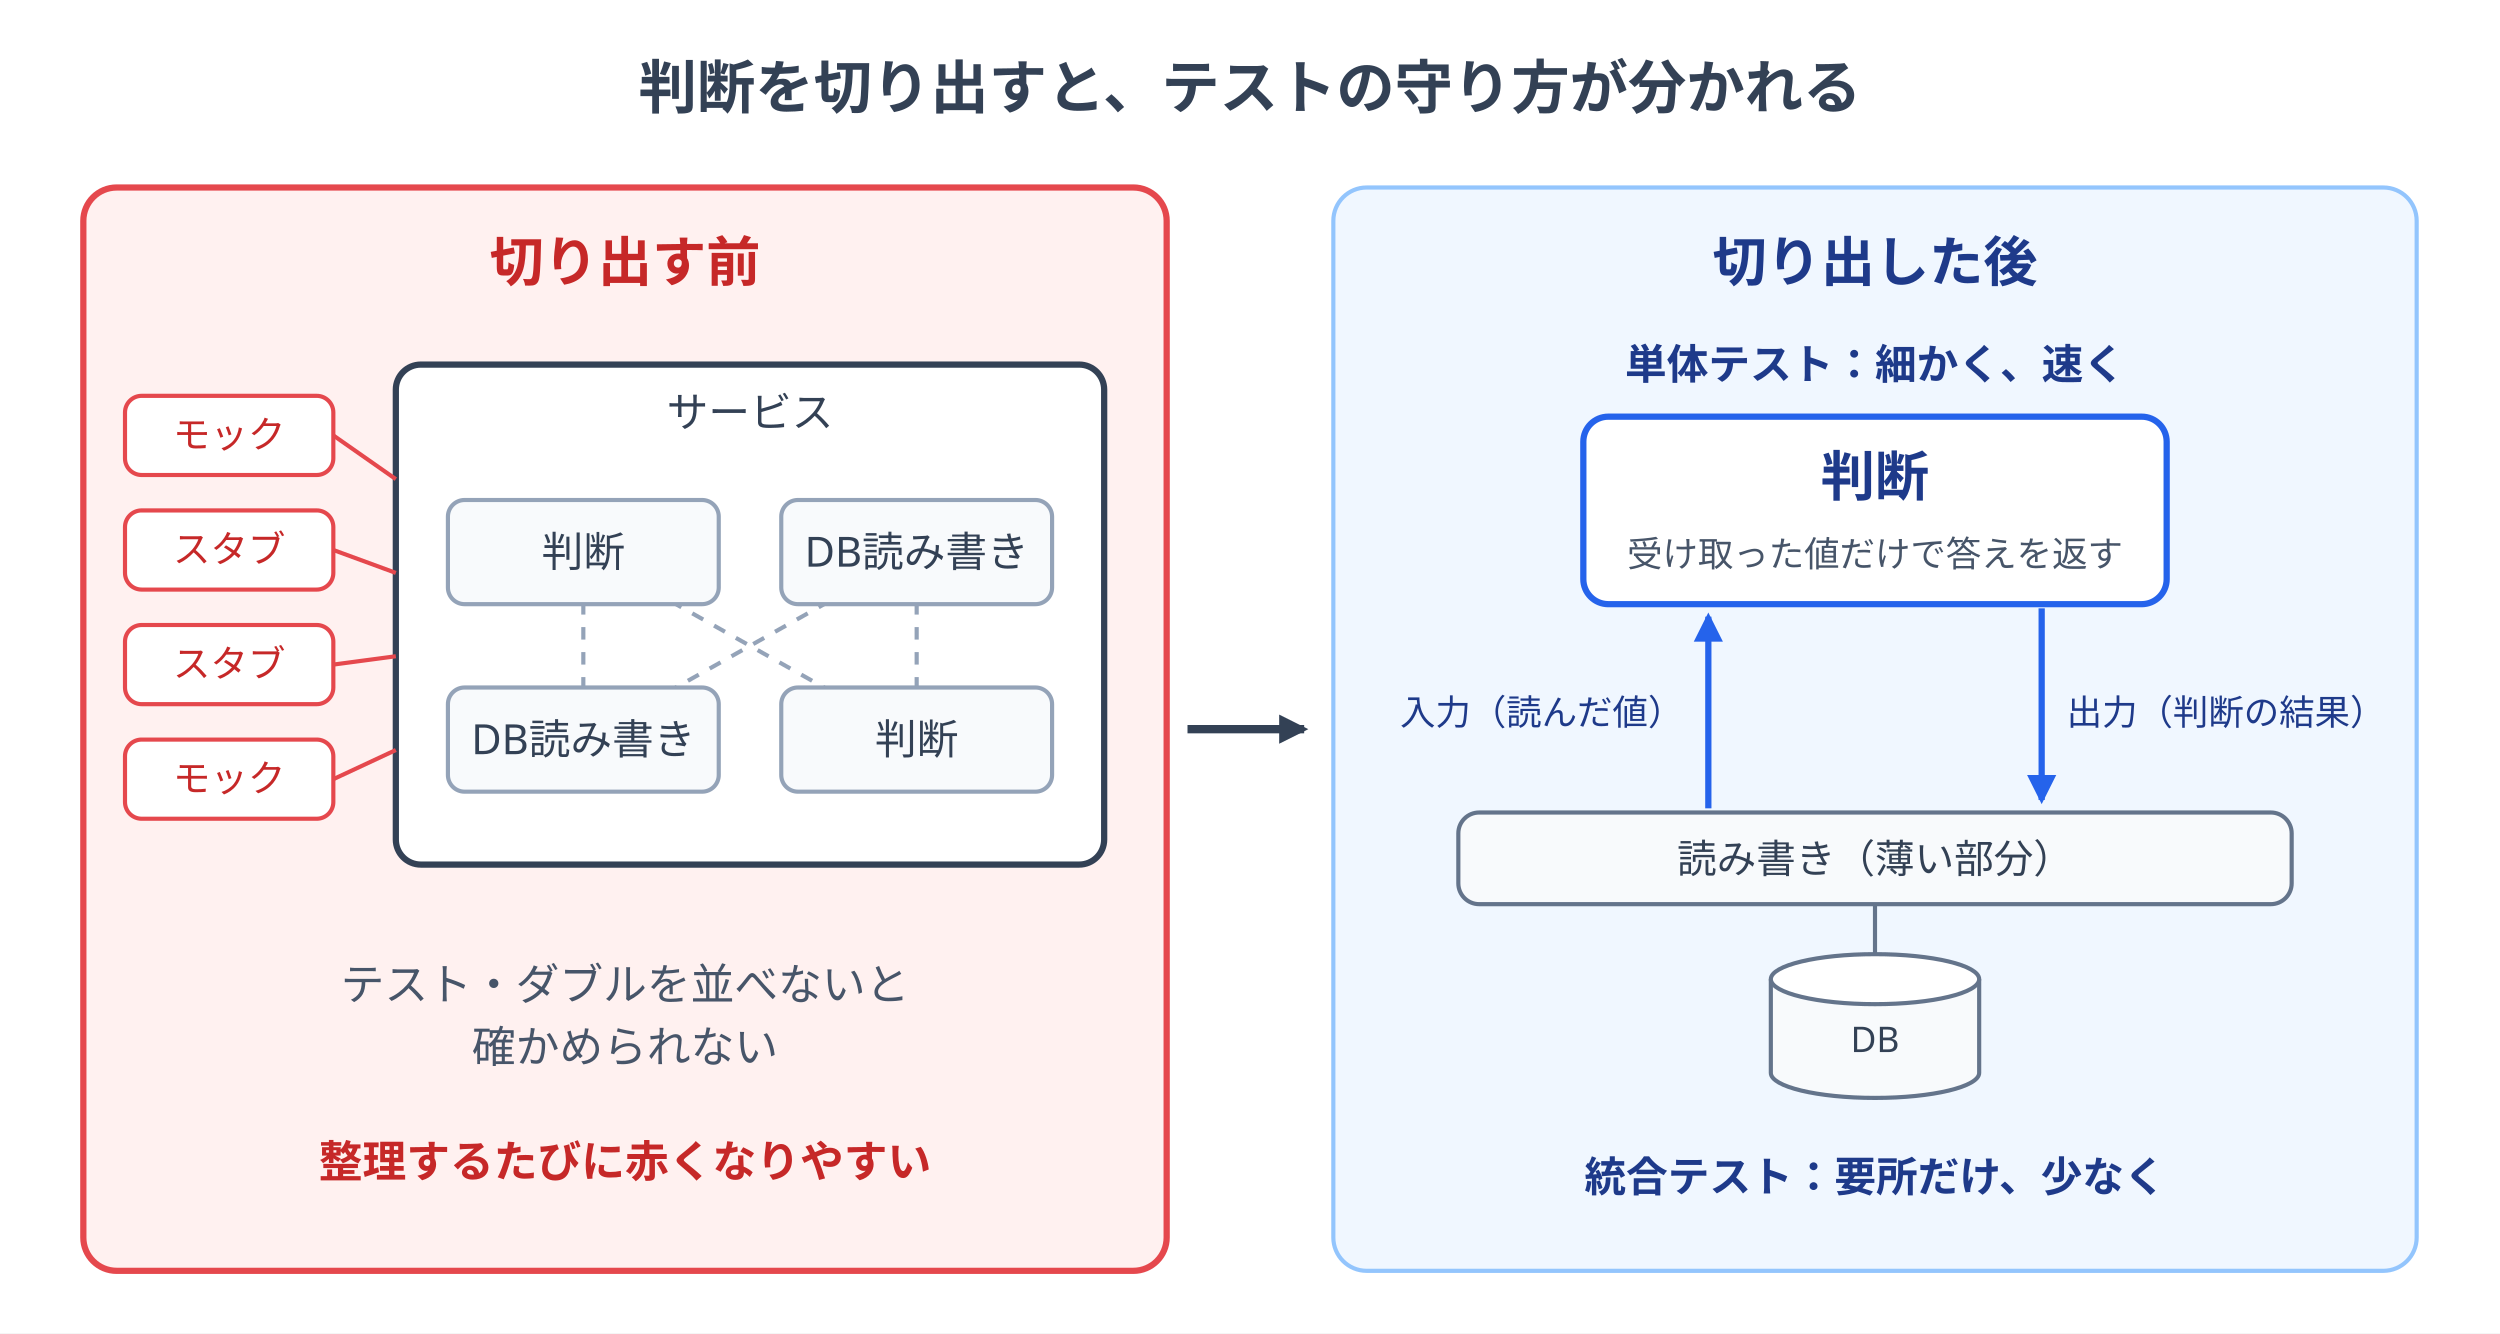
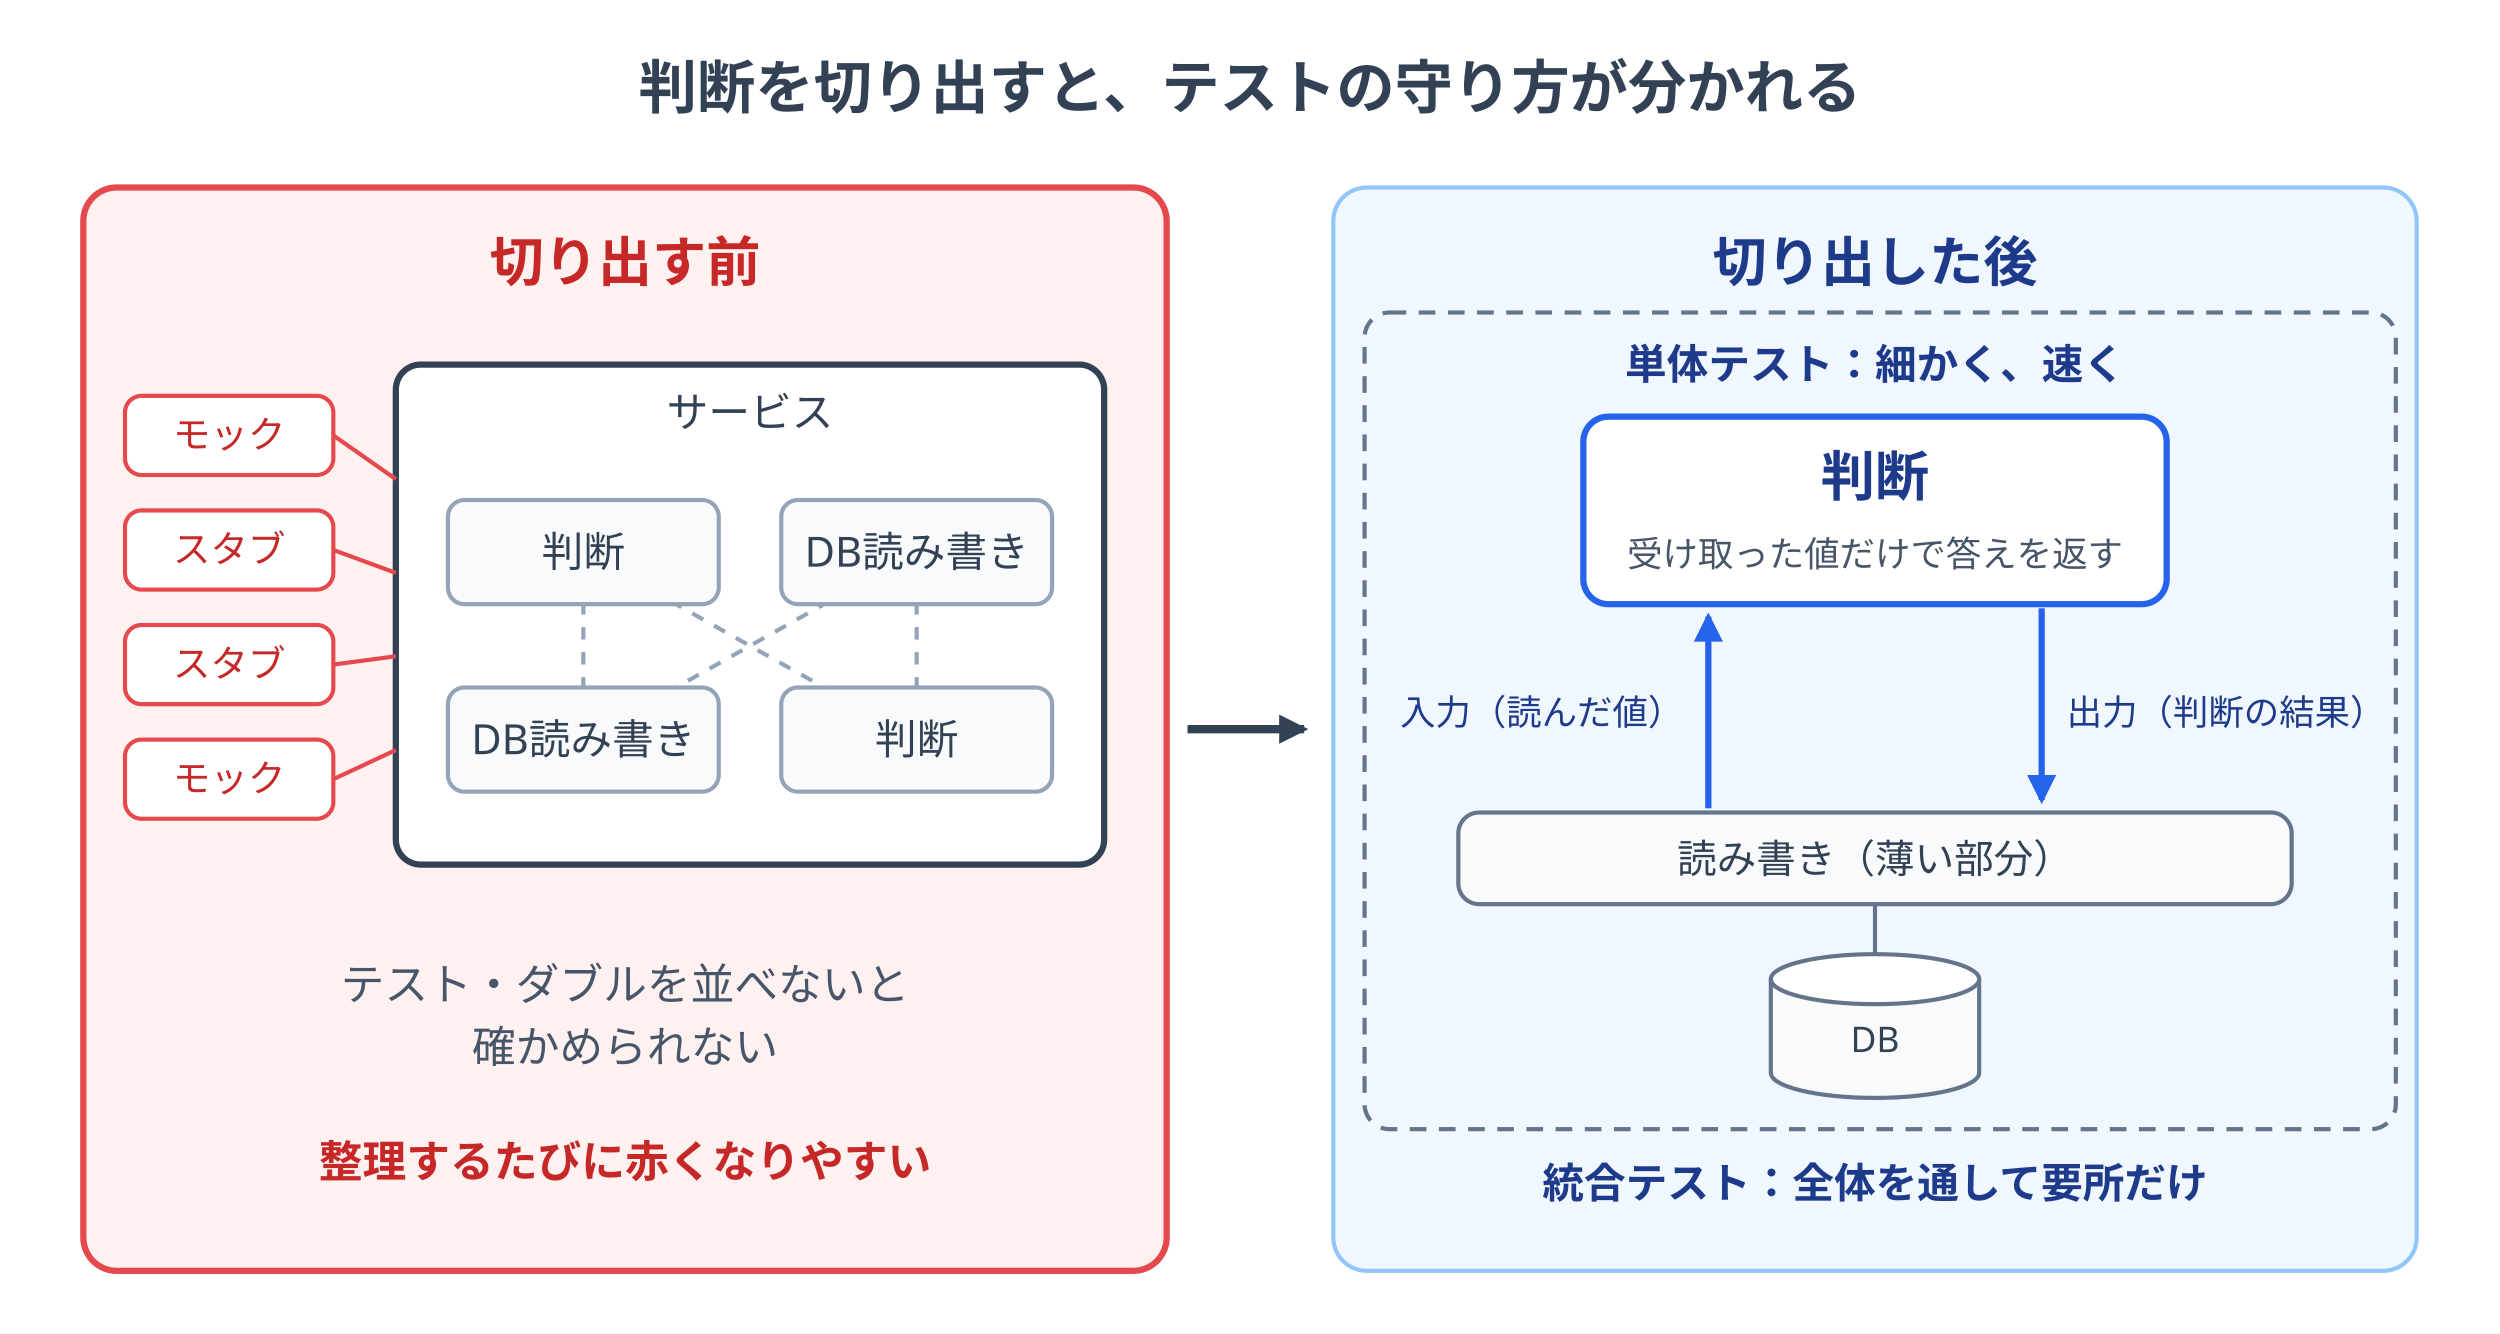
<svg xmlns="http://www.w3.org/2000/svg" viewBox="0 0 1200 640" width="1200" height="640" font-family="'Yu Gothic','Meiryo','Noto Sans JP',sans-serif">
  <rect width="1200" height="640" fill="#ffffff" />
  <defs>
    <marker id="arrow" markerUnits="userSpaceOnUse" markerWidth="14" markerHeight="14" refX="12" refY="7" orient="auto">
      <path d="M0,0 L14,7 L0,14 z" fill="#334155" />
    </marker>
    <marker id="arrow-blue" markerUnits="userSpaceOnUse" markerWidth="14" markerHeight="14" refX="12" refY="7" orient="auto">
      <path d="M0,0 L14,7 L0,14 z" fill="#2563eb" />
    </marker>
  </defs>
  <text x="600" y="52" font-size="28" font-weight="bold" fill="#334155" text-anchor="middle">判断を切り出すと、テストの守り方が分かれる</text>
  <rect x="40" y="90" width="520" height="520" rx="16" fill="#fff1f0" stroke="#e5484d" stroke-width="3" />
  <text x="300" y="135" font-size="26" font-weight="bold" fill="#c62828" text-anchor="middle">切り出す前</text>
  <rect x="190" y="175" width="340" height="240" rx="12" fill="#ffffff" stroke="#334155" stroke-width="3" />
  <text x="360" y="205" font-size="20" fill="#334155" text-anchor="middle">サービス</text>
  <g stroke="#94a3b8" stroke-width="2" stroke-dasharray="6 6">
    <line x1="280" y1="265" x2="440" y2="355" />
    <line x1="440" y1="265" x2="280" y2="355" />
    <line x1="280" y1="265" x2="280" y2="355" />
    <line x1="440" y1="265" x2="440" y2="355" />
  </g>
  <g font-size="20" fill="#334155" text-anchor="middle">
    <rect x="215" y="240" width="130" height="50" rx="8" fill="#f8fafc" stroke="#94a3b8" stroke-width="2" />
    <text x="280" y="272">判断</text>
    <rect x="375" y="240" width="130" height="50" rx="8" fill="#f8fafc" stroke="#94a3b8" stroke-width="2" />
    <text x="440" y="272">DB読み書き</text>
    <rect x="215" y="330" width="130" height="50" rx="8" fill="#f8fafc" stroke="#94a3b8" stroke-width="2" />
    <text x="280" y="362">DB読み書き</text>
    <rect x="375" y="330" width="130" height="50" rx="8" fill="#f8fafc" stroke="#94a3b8" stroke-width="2" />
    <text x="440" y="362">判断</text>
  </g>
  <g font-size="18" fill="#c62828" text-anchor="middle">
    <rect x="60" y="190" width="100" height="38" rx="8" fill="#ffffff" stroke="#e5484d" stroke-width="2" />
    <text x="110" y="215">モック</text>
    <rect x="60" y="245" width="100" height="38" rx="8" fill="#ffffff" stroke="#e5484d" stroke-width="2" />
    <text x="110" y="270">スタブ</text>
    <rect x="60" y="300" width="100" height="38" rx="8" fill="#ffffff" stroke="#e5484d" stroke-width="2" />
    <text x="110" y="325">スタブ</text>
    <rect x="60" y="355" width="100" height="38" rx="8" fill="#ffffff" stroke="#e5484d" stroke-width="2" />
    <text x="110" y="380">モック</text>
  </g>
  <g stroke="#e5484d" stroke-width="2">
    <line x1="160" y1="209" x2="190" y2="230" />
    <line x1="160" y1="264" x2="190" y2="275" />
    <line x1="160" y1="319" x2="190" y2="315" />
    <line x1="160" y1="374" x2="190" y2="360" />
  </g>
  <text x="300" y="480" font-size="21" fill="#475569" text-anchor="middle">テスト・ダブルを並べないと</text>
  <text x="300" y="510" font-size="21" fill="#475569" text-anchor="middle">確かめられない</text>
  <text x="300" y="565" font-size="21" font-weight="bold" fill="#c62828" text-anchor="middle">整理するたびに赤くなりやすい</text>
  <path d="M570,350 L626,350" stroke="#334155" stroke-width="4" marker-end="url(#arrow)" />
  <rect x="640" y="90" width="520" height="520" rx="16" fill="#f0f7ff" stroke="#93c5fd" stroke-width="2" />
  <text x="900" y="135" font-size="26" font-weight="bold" fill="#1e3a8a" text-anchor="middle">切り出した後</text>
  <text x="900" y="182" font-size="20" font-weight="bold" fill="#1e3a8a" text-anchor="middle">単体テスト：細かく、速く</text>
  <rect x="760" y="200" width="280" height="90" rx="12" fill="#ffffff" stroke="#2563eb" stroke-width="3" />
  <text x="900" y="238" font-size="26" font-weight="bold" fill="#1e3a8a" text-anchor="middle">判断</text>
  <text x="900" y="272" font-size="17" fill="#475569" text-anchor="middle">受け取った値だけで答えを返す</text>
  <path d="M820,388 L820,296" stroke="#2563eb" stroke-width="3" marker-end="url(#arrow-blue)" />
  <text x="808" y="348" font-size="17" fill="#1e3a8a" text-anchor="end">入力（読んだ値）</text>
  <path d="M980,292 L980,384" stroke="#2563eb" stroke-width="3" marker-end="url(#arrow-blue)" />
  <text x="992" y="348" font-size="17" fill="#1e3a8a" text-anchor="start">出力（判断の結果）</text>
  <rect x="700" y="390" width="400" height="44" rx="10" fill="#f8fafc" stroke="#64748b" stroke-width="2" />
  <text x="900" y="419" font-size="19" fill="#334155" text-anchor="middle">読み書き（薄い部分）</text>
  <line x1="900" y1="434" x2="900" y2="458" stroke="#64748b" stroke-width="2" />
  <path d="M850,470 L850,515 A50,12 0 0 0 950,515 L950,470" fill="#f8fafc" stroke="#64748b" stroke-width="2" />
  <ellipse cx="900" cy="470" rx="50" ry="12" fill="#ffffff" stroke="#64748b" stroke-width="2" />
  <text x="900" y="505" font-size="17" fill="#334155" text-anchor="middle">DB</text>
-   <text x="900" y="572" font-size="20" font-weight="bold" fill="#1e3a8a" text-anchor="middle">統合テスト：要所だけ、少なく</text>
+   <rect x="655" y="150" width="495" height="392" rx="12" fill="none" stroke="#64748b" stroke-width="2" stroke-dasharray="8 6" />
+   <text x="900" y="575" font-size="20" font-weight="bold" fill="#1e3a8a" text-anchor="middle">統合テスト：全体を通して要所だけ</text>
</svg>
